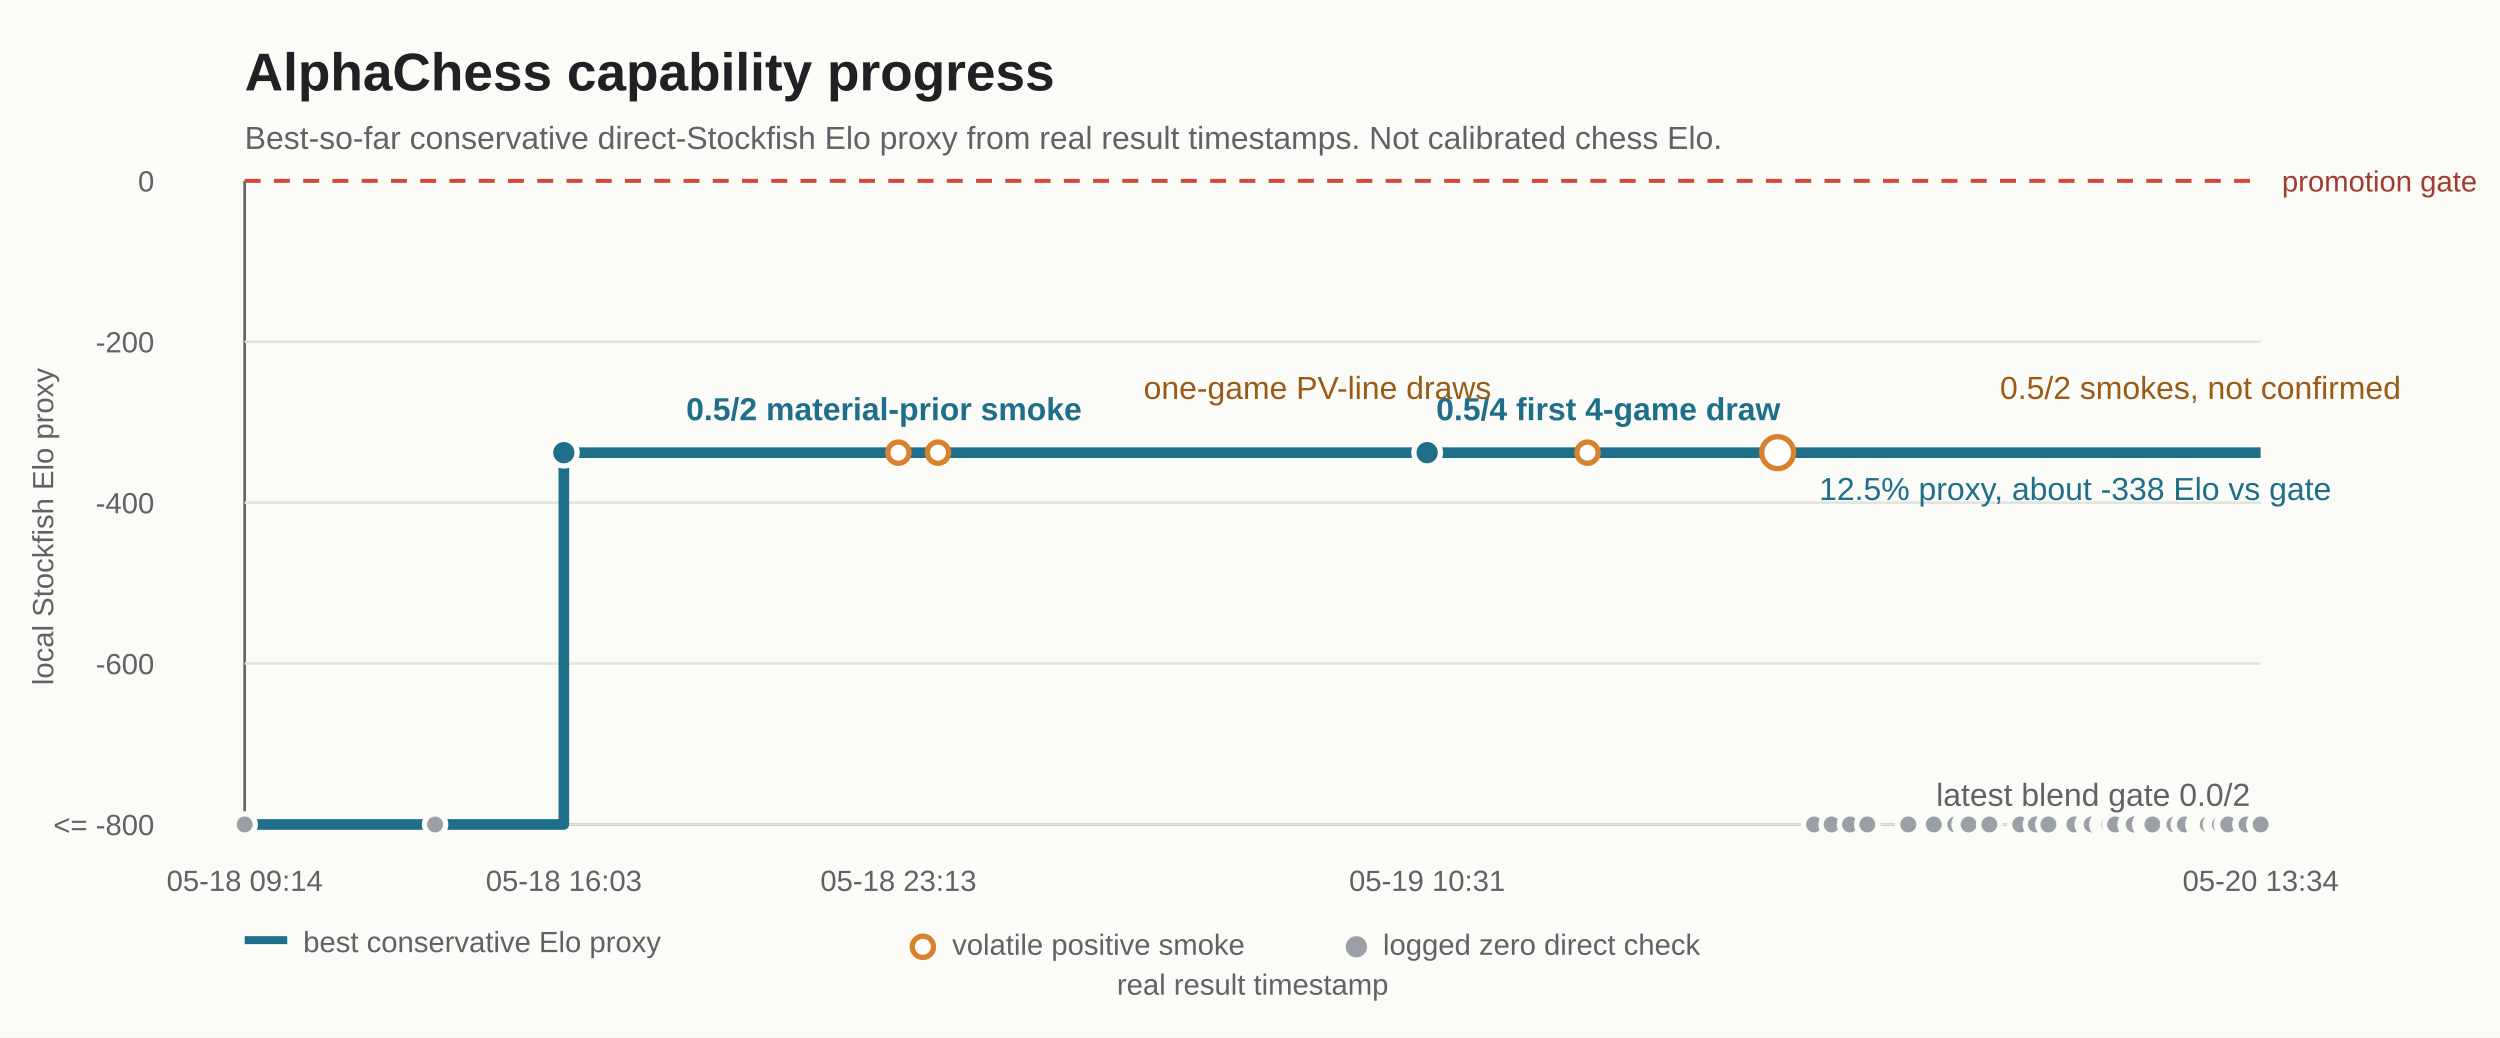
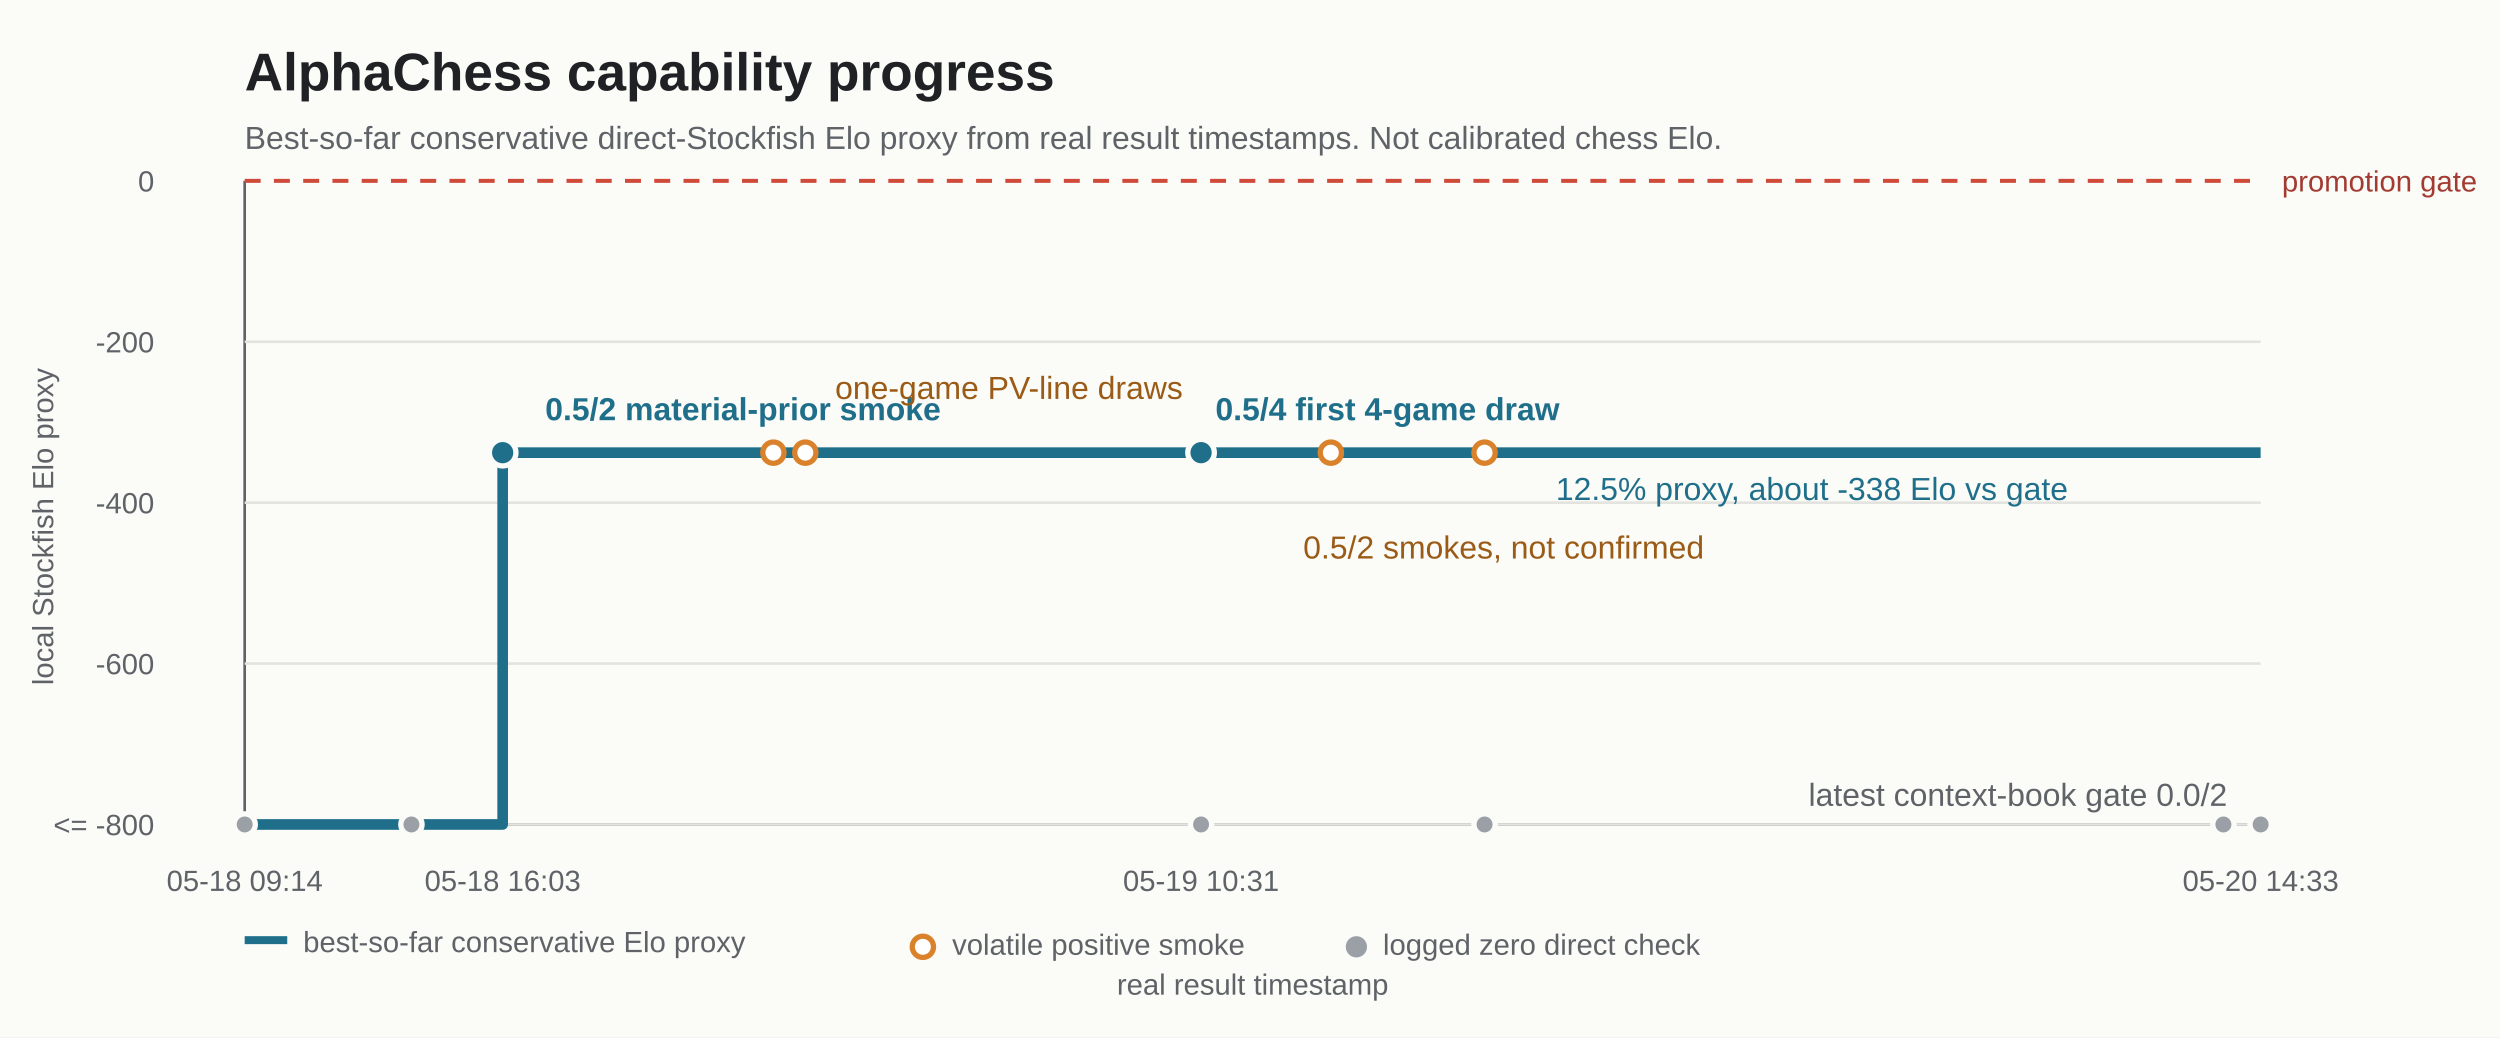
<svg xmlns="http://www.w3.org/2000/svg" width="940" height="390" viewBox="0 0 940 390" role="img" aria-labelledby="title desc">
  <rect width="940" height="390" fill="#fbfbf8" />
  <text x="92" y="34" font-family="Arial, sans-serif" font-size="20" font-weight="700" fill="#202124">AlphaChess capability progress</text>
  <text x="92" y="56" font-family="Arial, sans-serif" font-size="12" fill="#5f6368">Best-so-far conservative direct-Stockfish Elo proxy from real result timestamps. Not calibrated chess Elo.</text>
  <g font-family="Arial, sans-serif" font-size="11" fill="#5f6368">
    <line x1="92" y1="68" x2="92" y2="310" stroke="#5f6368" stroke-width="1" />
    <line x1="92" y1="310" x2="850" y2="310" stroke="#5f6368" stroke-width="1" />
    <line x1="92" y1="68" x2="850" y2="68" stroke="#d04a3a" stroke-width="1.5" stroke-dasharray="6 5" />
    <line x1="92" y1="128.5" x2="850" y2="128.5" stroke="#e3e4df" stroke-width="1" />
    <line x1="92" y1="189" x2="850" y2="189" stroke="#e3e4df" stroke-width="1" />
    <line x1="92" y1="249.5" x2="850" y2="249.5" stroke="#e3e4df" stroke-width="1" />
    <line x1="92" y1="310" x2="850" y2="310" stroke="#e3e4df" stroke-width="1" />
    <text x="58" y="72" text-anchor="end">0</text>
    <text x="58" y="132.5" text-anchor="end">-200</text>
    <text x="58" y="193" text-anchor="end">-400</text>
    <text x="58" y="253.5" text-anchor="end">-600</text>
    <text x="58" y="314" text-anchor="end">&lt;= -800</text>
    <text x="858" y="72" fill="#a23b31">promotion gate</text>
    <text x="92" y="335" text-anchor="middle">05-18 09:14</text>
-     <text x="212" y="335" text-anchor="middle">05-18 16:03</text>
-     <text x="337.8" y="335" text-anchor="middle">05-18 23:13</text>
-     <text x="536.6" y="335" text-anchor="middle">05-19 10:31</text>
-     <text x="850" y="335" text-anchor="middle">05-20 13:34</text>
+     <text x="189" y="335" text-anchor="middle">05-18 16:03</text>
+     <text x="451.6" y="335" text-anchor="middle">05-19 10:31</text>
+     <text x="850" y="335" text-anchor="middle">05-20 14:33</text>
    <text x="471" y="374" text-anchor="middle">real result timestamp</text>
    <text x="20" y="198" text-anchor="middle" transform="rotate(-90 20 198)">local Stockfish Elo proxy</text>
  </g>
-   <path d="M 92 310 L 212 310 L 212 170.2 L 850 170.2" fill="none" stroke="#1f6f8b" stroke-width="4" stroke-linejoin="round" />
+   <path d="M 92 310 L 189 310 L 189 170.2 L 850 170.2" fill="none" stroke="#1f6f8b" stroke-width="4" stroke-linejoin="round" />
  <g fill="#9aa0a6" stroke="#fbfbf8" stroke-width="2">
    <circle cx="92" cy="310" r="4" />
-     <circle cx="163.6" cy="310" r="4" />
-     <circle cx="682.1" cy="310" r="4" />
-     <circle cx="688.7" cy="310" r="4" />
-     <circle cx="695.6" cy="310" r="4" />
-     <circle cx="702.1" cy="310" r="4" />
-     <circle cx="717.5" cy="310" r="4" />
-     <circle cx="727.1" cy="310" r="4" />
-     <circle cx="735.2" cy="310" r="4" />
-     <circle cx="738.7" cy="310" r="4" />
-     <circle cx="740.2" cy="310" r="4" />
-     <circle cx="748" cy="310" r="4" />
-     <circle cx="759.6" cy="310" r="4" />
-     <circle cx="765.5" cy="310" r="4" />
-     <circle cx="770.2" cy="310" r="4" />
-     <circle cx="780" cy="310" r="4" />
-     <circle cx="785" cy="310" r="4" />
-     <circle cx="786.5" cy="310" r="4" />
-     <circle cx="790.5" cy="310" r="4" />
-     <circle cx="792" cy="310" r="4" />
-     <circle cx="792.1" cy="310" r="4" />
-     <circle cx="793.1" cy="310" r="4" />
-     <circle cx="795.3" cy="310" r="4" />
-     <circle cx="801.1" cy="310" r="4" />
-     <circle cx="802.3" cy="310" r="4" />
-     <circle cx="806.6" cy="310" r="4" />
-     <circle cx="807.1" cy="310" r="4" />
-     <circle cx="808.6" cy="310" r="4" />
-     <circle cx="809.3" cy="310" r="4" />
-     <circle cx="817.1" cy="310" r="4" />
-     <circle cx="817.6" cy="310" r="4" />
-     <circle cx="821.1" cy="310" r="4" />
-     <circle cx="821.5" cy="310" r="4" />
-     <circle cx="826.6" cy="310" r="4" />
-     <circle cx="827.7" cy="310" r="4" />
-     <circle cx="828.6" cy="310" r="4" />
-     <circle cx="830.1" cy="310" r="4" />
-     <circle cx="833.2" cy="310" r="4" />
-     <circle cx="838.7" cy="310" r="4" />
-     <circle cx="834.2" cy="310" r="4" />
-     <circle cx="834.7" cy="310" r="4" />
-     <circle cx="837.3" cy="310" r="4" />
-     <circle cx="837.8" cy="310" r="4" />
-     <circle cx="844.3" cy="310" r="4" />
-     <circle cx="844.7" cy="310" r="4" />
-     <circle cx="849.5" cy="310" r="4" />
+     <circle cx="154.7" cy="310" r="4" />
+     <circle cx="451.6" cy="310" r="4" />
+     <circle cx="558.2" cy="310" r="4" />
+     <circle cx="836" cy="310" r="4" />
    <circle cx="850" cy="310" r="4" />
  </g>
  <g fill="#1f6f8b" stroke="#fbfbf8" stroke-width="2">
-     <circle cx="212" cy="170.2" r="5" />
-     <circle cx="536.6" cy="170.2" r="5" />
-     <circle cx="668.4" cy="170.2" r="5" />
+     <circle cx="189" cy="170.2" r="5" />
+     <circle cx="451.6" cy="170.2" r="5" />
  </g>
  <g fill="#ffffff" stroke="#d9822b" stroke-width="2">
-     <circle cx="337.8" cy="170.2" r="4" />
-     <circle cx="352.7" cy="170.2" r="4" />
-     <circle cx="596.9" cy="170.2" r="4" />
-     <circle cx="668.4" cy="170.2" r="6" />
+     <circle cx="290.8" cy="170.2" r="4" />
+     <circle cx="302.8" cy="170.2" r="4" />
+     <circle cx="500.4" cy="170.2" r="4" />
+     <circle cx="558.2" cy="170.2" r="4" />
  </g>
  <g font-family="Arial, sans-serif" font-size="12" fill="#202124">
-     <text x="258" y="158" font-weight="700" fill="#1f6f8b">0.5/2 material-prior smoke</text>
-     <text x="540" y="158" font-weight="700" fill="#1f6f8b">0.5/4 first 4-game draw</text>
-     <text x="684" y="188" fill="#1f6f8b">12.5% proxy, about -338 Elo vs gate</text>
-     <text x="430" y="150" fill="#9a5b16">one-game PV-line draws</text>
-     <text x="752" y="150" fill="#9a5b16">0.5/2 smokes, not confirmed</text>
-     <text x="728" y="303" fill="#5f6368">latest blend gate 0.0/2</text>
+     <text x="205" y="158" font-weight="700" fill="#1f6f8b">0.5/2 material-prior smoke</text>
+     <text x="457" y="158" font-weight="700" fill="#1f6f8b">0.5/4 first 4-game draw</text>
+     <text x="585" y="188" fill="#1f6f8b">12.5% proxy, about -338 Elo vs gate</text>
+     <text x="314" y="150" fill="#9a5b16">one-game PV-line draws</text>
+     <text x="490" y="210" fill="#9a5b16">0.5/2 smokes, not confirmed</text>
+     <text x="680" y="303" fill="#5f6368">latest context-book gate 0.0/2</text>
  </g>
  <g font-family="Arial, sans-serif" font-size="11" fill="#5f6368">
    <rect x="92" y="352" width="16" height="3" fill="#1f6f8b" />
-     <text x="114" y="358">best conservative Elo proxy</text>
+     <text x="114" y="358">best-so-far conservative Elo proxy</text>
    <circle cx="347" cy="356" r="4" fill="#ffffff" stroke="#d9822b" stroke-width="2" />
    <text x="358" y="359">volatile positive smoke</text>
    <circle cx="510" cy="356" r="4" fill="#9aa0a6" />
    <text x="520" y="359">logged zero direct check</text>
  </g>
</svg>
